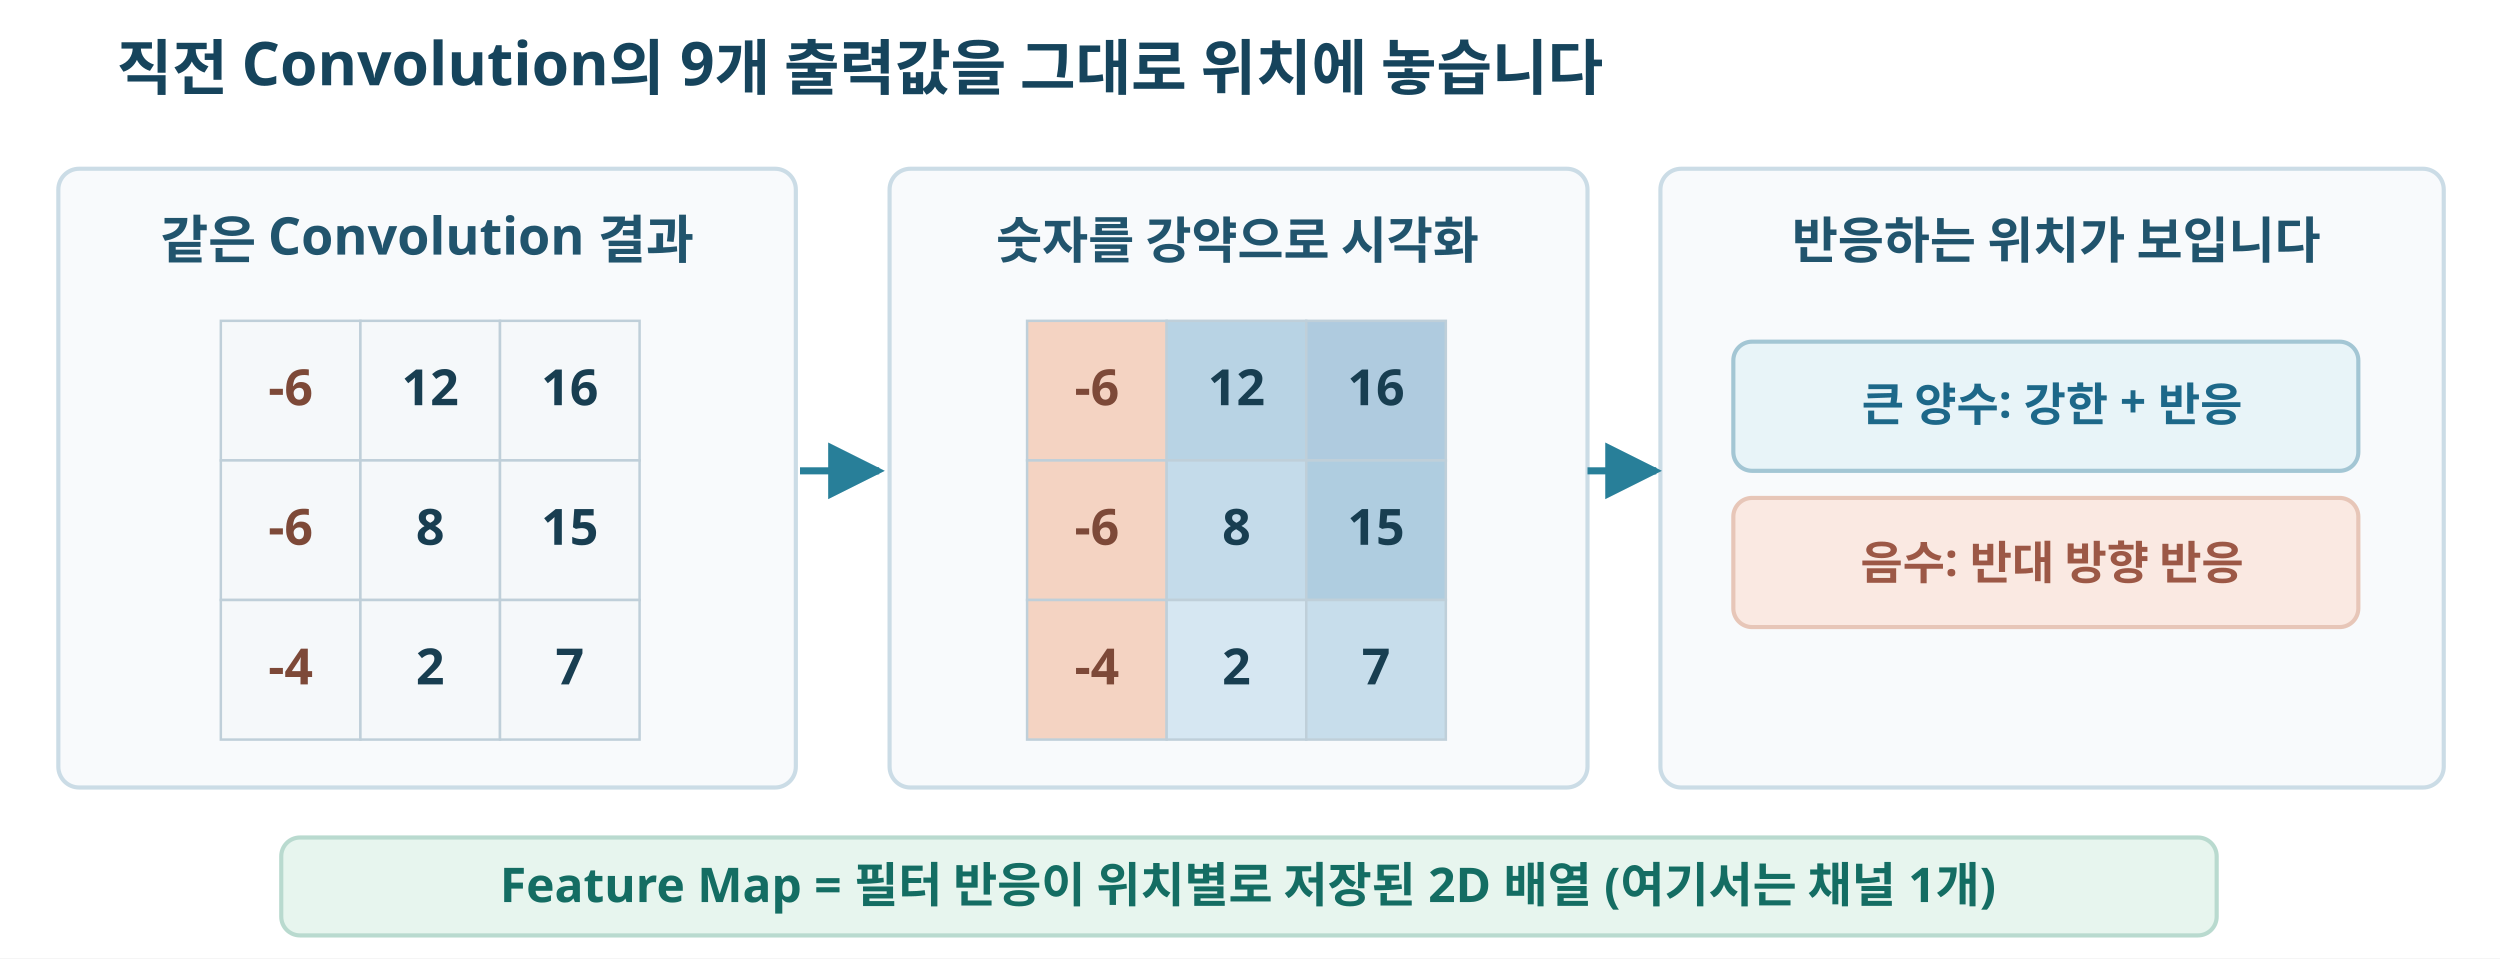
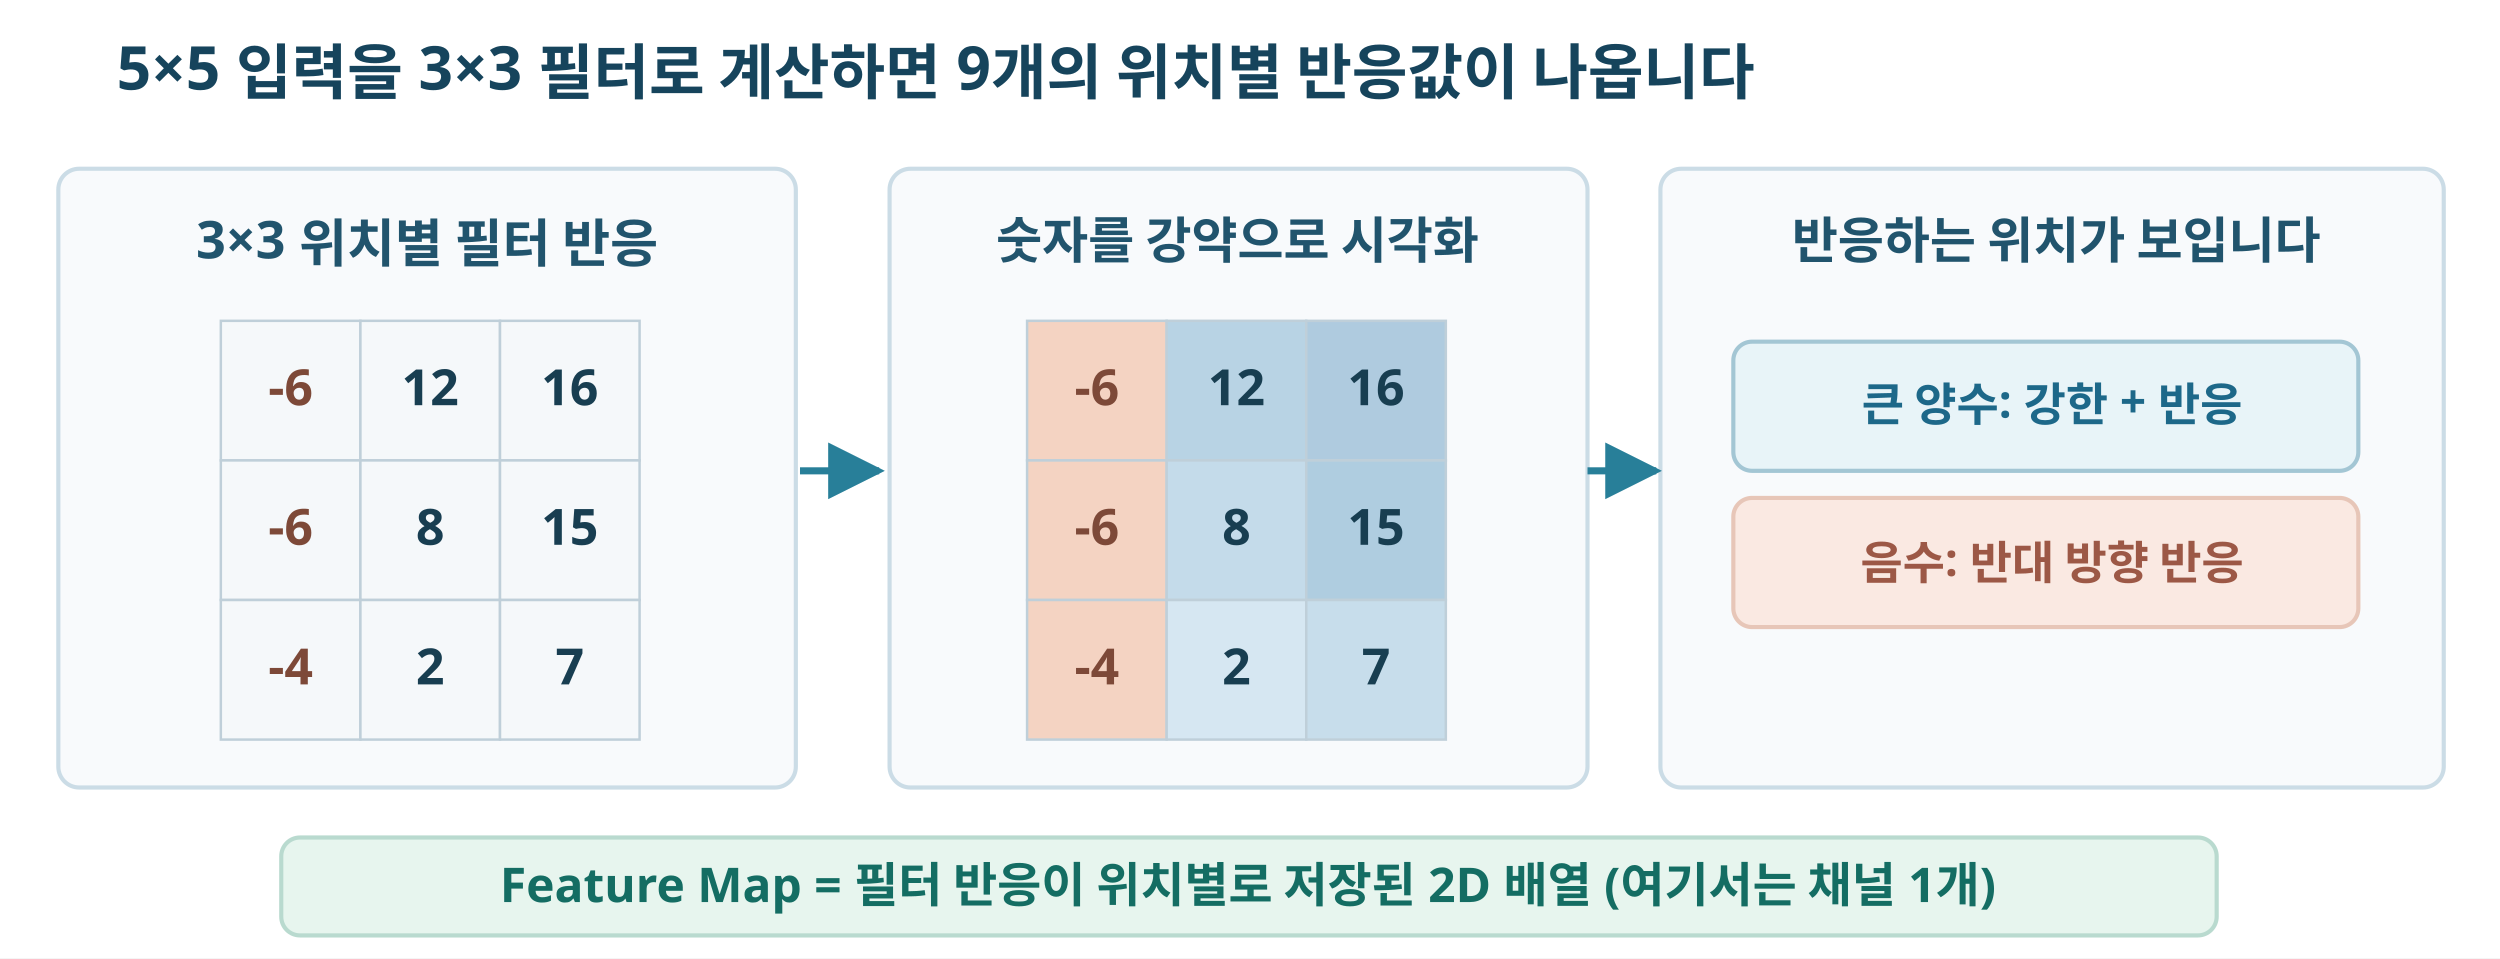
<svg xmlns="http://www.w3.org/2000/svg" viewBox="0 0 1200 460" width="1200" height="460" role="img" aria-label="Convolution result -6 12 16, -6 8 15, -4 2 7 becomes a feature map with signed response values and one output channel">
  <defs>
    <marker id="arrow" viewBox="0 0 10 10" refX="9" refY="5" markerWidth="8" markerHeight="8" orient="auto">
      <path d="M0 0L10 5L0 10Z" fill="#287f99" />
    </marker>
  </defs>
  <rect width="1200" height="460" fill="#fff" />
-   <text x="56" y="43" text-anchor="start" font-family="Noto Sans KR,Malgun Gothic,sans-serif" font-size="29" font-weight="740" fill="#16445c">직전 Convolution의 9개 출력값을 그대로 위치에 놓습니다</text>
+   <text x="56" y="43" text-anchor="start" font-family="Noto Sans KR,Malgun Gothic,sans-serif" font-size="29" font-weight="740" fill="#16445c">5×5 입력을 3×3 필터로 계산하면 9개의 위치별 반응값이 나옵니다</text>
  <rect x="28" y="81" width="354" height="297" rx="10" fill="#f8fafc" stroke="#cbdce6" stroke-width="2" />
  <rect x="427" y="81" width="335" height="297" rx="10" fill="#f8fafc" stroke="#cbdce6" stroke-width="2" />
  <rect x="797" y="81" width="376" height="297" rx="10" fill="#f8fafc" stroke="#cbdce6" stroke-width="2" />
-   <text x="205" y="124" text-anchor="middle" font-family="Noto Sans KR,Malgun Gothic,sans-serif" font-size="25" font-weight="720" fill="#21546d">같은 Convolution 결과</text>
+   <text x="205" y="124" text-anchor="middle" font-family="Noto Sans KR,Malgun Gothic,sans-serif" font-size="25" font-weight="720" fill="#21546d">3×3 위치별 필터 반응</text>
  <rect x="106" y="154" width="67" height="67" rx="0" fill="#f5f8fa" stroke="#bfcfd9" stroke-width="1.2" />
  <text x="139.5" y="194.5" text-anchor="middle" font-family="Noto Sans KR,Malgun Gothic,sans-serif" font-size="24" font-weight="700" fill="#7d4938">-6</text>
  <rect x="173" y="154" width="67" height="67" rx="0" fill="#f5f8fa" stroke="#bfcfd9" stroke-width="1.2" />
  <text x="206.5" y="194.5" text-anchor="middle" font-family="Noto Sans KR,Malgun Gothic,sans-serif" font-size="24" font-weight="700" fill="#183e51">12</text>
  <rect x="240" y="154" width="67" height="67" rx="0" fill="#f5f8fa" stroke="#bfcfd9" stroke-width="1.2" />
  <text x="273.5" y="194.5" text-anchor="middle" font-family="Noto Sans KR,Malgun Gothic,sans-serif" font-size="24" font-weight="700" fill="#183e51">16</text>
  <rect x="106" y="221" width="67" height="67" rx="0" fill="#f5f8fa" stroke="#bfcfd9" stroke-width="1.2" />
  <text x="139.5" y="261.5" text-anchor="middle" font-family="Noto Sans KR,Malgun Gothic,sans-serif" font-size="24" font-weight="700" fill="#7d4938">-6</text>
  <rect x="173" y="221" width="67" height="67" rx="0" fill="#f5f8fa" stroke="#bfcfd9" stroke-width="1.2" />
  <text x="206.5" y="261.5" text-anchor="middle" font-family="Noto Sans KR,Malgun Gothic,sans-serif" font-size="24" font-weight="700" fill="#183e51">8</text>
  <rect x="240" y="221" width="67" height="67" rx="0" fill="#f5f8fa" stroke="#bfcfd9" stroke-width="1.2" />
  <text x="273.5" y="261.5" text-anchor="middle" font-family="Noto Sans KR,Malgun Gothic,sans-serif" font-size="24" font-weight="700" fill="#183e51">15</text>
  <rect x="106" y="288" width="67" height="67" rx="0" fill="#f5f8fa" stroke="#bfcfd9" stroke-width="1.2" />
  <text x="139.5" y="328.5" text-anchor="middle" font-family="Noto Sans KR,Malgun Gothic,sans-serif" font-size="24" font-weight="700" fill="#7d4938">-4</text>
  <rect x="173" y="288" width="67" height="67" rx="0" fill="#f5f8fa" stroke="#bfcfd9" stroke-width="1.2" />
  <text x="206.5" y="328.5" text-anchor="middle" font-family="Noto Sans KR,Malgun Gothic,sans-serif" font-size="24" font-weight="700" fill="#183e51">2</text>
  <rect x="240" y="288" width="67" height="67" rx="0" fill="#f5f8fa" stroke="#bfcfd9" stroke-width="1.2" />
  <text x="273.5" y="328.5" text-anchor="middle" font-family="Noto Sans KR,Malgun Gothic,sans-serif" font-size="24" font-weight="700" fill="#183e51">7</text>
  <path d="M384 226L422 226" fill="none" stroke="#287f99" stroke-width="3.4" marker-end="url(#arrow)" />
  <text x="594" y="124" text-anchor="middle" font-family="Noto Sans KR,Malgun Gothic,sans-serif" font-size="24" font-weight="720" fill="#21546d">숫자를 강약으로 시각화</text>
  <rect x="493" y="154" width="67" height="67" rx="0" fill="#f4d3c2" stroke="#bfcfd9" stroke-width="1.2" />
  <text x="526.5" y="194.5" text-anchor="middle" font-family="Noto Sans KR,Malgun Gothic,sans-serif" font-size="24" font-weight="700" fill="#7d4938">-6</text>
  <rect x="560" y="154" width="67" height="67" rx="0" fill="rgb(184,211,228.2)" stroke="#bfcfd9" stroke-width="1.2" />
  <text x="593.5" y="194.5" text-anchor="middle" font-family="Noto Sans KR,Malgun Gothic,sans-serif" font-size="24" font-weight="700" fill="#183e51">12</text>
  <rect x="627" y="154" width="67" height="67" rx="0" fill="rgb(175,203,222.6)" stroke="#bfcfd9" stroke-width="1.2" />
  <text x="660.5" y="194.5" text-anchor="middle" font-family="Noto Sans KR,Malgun Gothic,sans-serif" font-size="24" font-weight="700" fill="#183e51">16</text>
  <rect x="493" y="221" width="67" height="67" rx="0" fill="#f4d3c2" stroke="#bfcfd9" stroke-width="1.2" />
  <text x="526.5" y="261.5" text-anchor="middle" font-family="Noto Sans KR,Malgun Gothic,sans-serif" font-size="24" font-weight="700" fill="#7d4938">-6</text>
  <rect x="560" y="221" width="67" height="67" rx="0" fill="rgb(196,219,233.8)" stroke="#bfcfd9" stroke-width="1.2" />
  <text x="593.5" y="261.5" text-anchor="middle" font-family="Noto Sans KR,Malgun Gothic,sans-serif" font-size="24" font-weight="700" fill="#183e51">8</text>
  <rect x="627" y="221" width="67" height="67" rx="0" fill="rgb(175,205,224)" stroke="#bfcfd9" stroke-width="1.2" />
  <text x="660.5" y="261.5" text-anchor="middle" font-family="Noto Sans KR,Malgun Gothic,sans-serif" font-size="24" font-weight="700" fill="#183e51">15</text>
  <rect x="493" y="288" width="67" height="67" rx="0" fill="#f4d3c2" stroke="#bfcfd9" stroke-width="1.2" />
  <text x="526.5" y="328.5" text-anchor="middle" font-family="Noto Sans KR,Malgun Gothic,sans-serif" font-size="24" font-weight="700" fill="#7d4938">-4</text>
  <rect x="560" y="288" width="67" height="67" rx="0" fill="rgb(214,231,242.2)" stroke="#bfcfd9" stroke-width="1.2" />
  <text x="593.5" y="328.5" text-anchor="middle" font-family="Noto Sans KR,Malgun Gothic,sans-serif" font-size="24" font-weight="700" fill="#183e51">2</text>
  <rect x="627" y="288" width="67" height="67" rx="0" fill="rgb(199,221,235.2)" stroke="#bfcfd9" stroke-width="1.2" />
  <text x="660.5" y="328.5" text-anchor="middle" font-family="Noto Sans KR,Malgun Gothic,sans-serif" font-size="24" font-weight="700" fill="#183e51">7</text>
  <path d="M762 226L795 226" fill="none" stroke="#287f99" stroke-width="3.4" marker-end="url(#arrow)" />
  <text x="987" y="124" text-anchor="middle" font-family="Noto Sans KR,Malgun Gothic,sans-serif" font-size="24" font-weight="720" fill="#21546d">반응하는 위치가 보입니다</text>
  <rect x="832" y="164" width="300" height="62" rx="9" fill="#e8f4f8" stroke="#a3c6d4" stroke-width="2" />
  <text x="985" y="202" text-anchor="middle" font-family="Noto Sans KR,Malgun Gothic,sans-serif" font-size="22" font-weight="730" fill="#1d6889">큰 양수: 강한 + 반응</text>
  <rect x="832" y="239" width="300" height="62" rx="9" fill="#fae9e2" stroke="#e7c6b8" stroke-width="2" />
  <text x="985" y="278" text-anchor="middle" font-family="Noto Sans KR,Malgun Gothic,sans-serif" font-size="22" font-weight="730" fill="#9c5846">음수: 반대 방향 반응</text>
  <rect x="135" y="402" width="929" height="47" rx="9" fill="#e7f5ee" stroke="#b9dacf" stroke-width="2" />
  <text x="599" y="433" text-anchor="middle" font-family="Noto Sans KR,Malgun Gothic,sans-serif" font-size="23" font-weight="710" fill="#146d63">Feature Map = 필터 반응이 위치별로 저장된 2D 배열 (여기서는 채널 1개)</text>
</svg>
